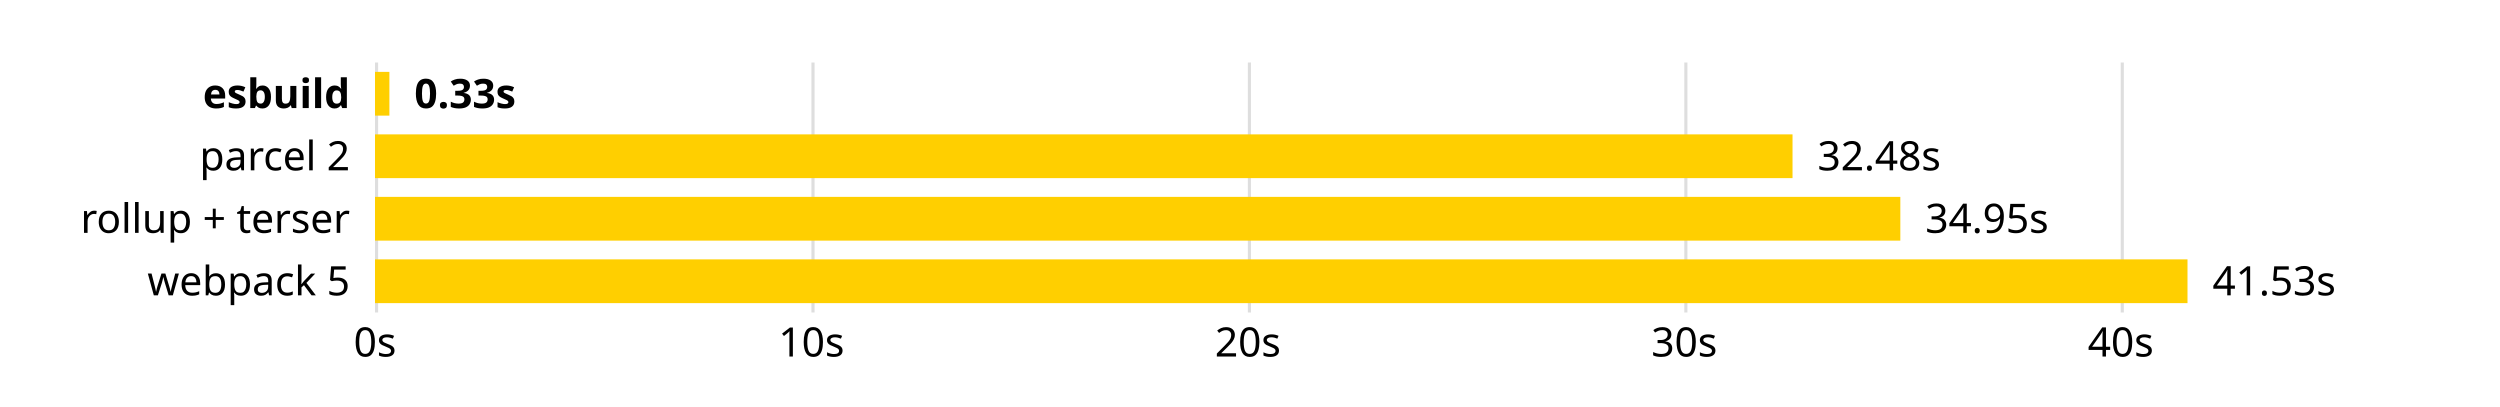
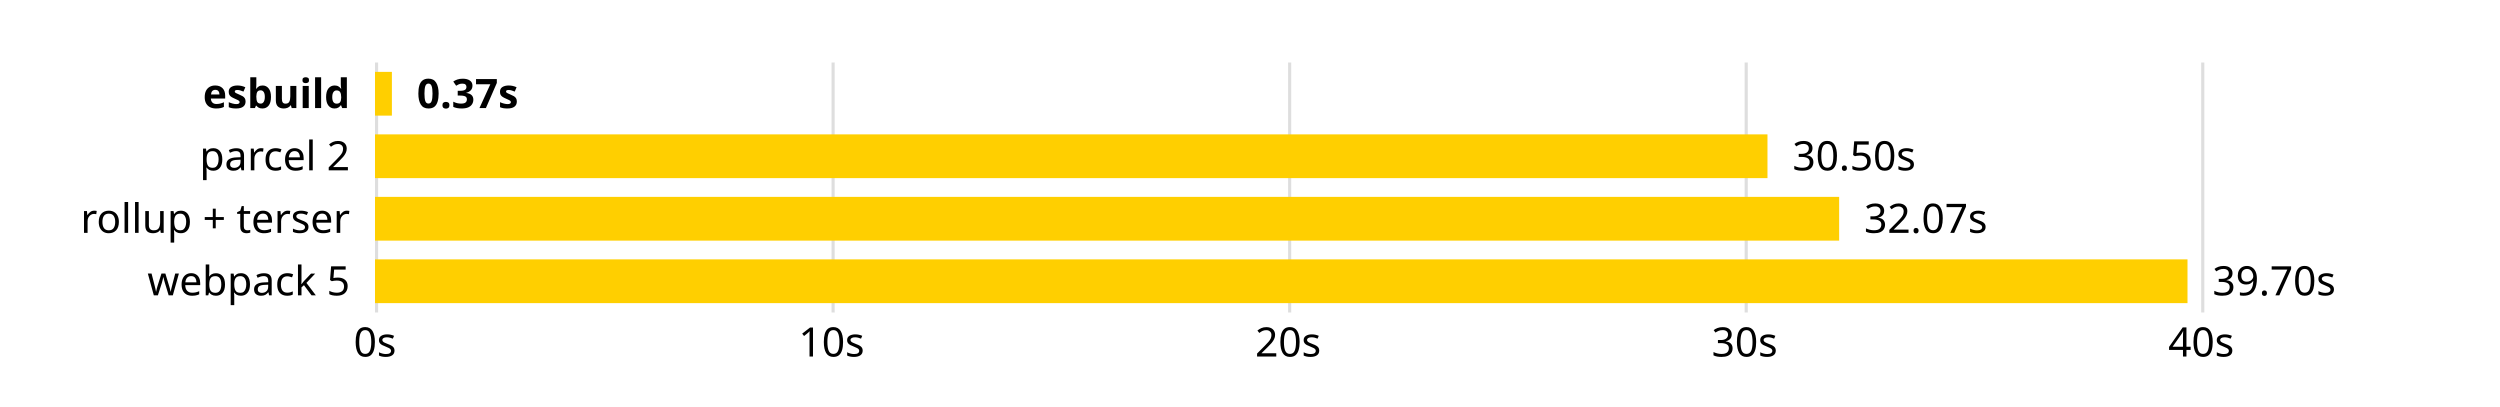
<svg xmlns="http://www.w3.org/2000/svg" width="800" height="130" fill="black" font-family="sans-serif" font-size="13px">
  <rect x="120" y="20" width="1" height="80" fill="#7F7F7F" fill-opacity="0.25" />
-   <rect x="259.658" y="20" width="1" height="80" fill="#7F7F7F" fill-opacity="0.25" />
-   <rect x="399.316" y="20" width="1" height="80" fill="#7F7F7F" fill-opacity="0.25" />
-   <rect x="538.974" y="20" width="1" height="80" fill="#7F7F7F" fill-opacity="0.25" />
-   <rect x="678.632" y="20" width="1" height="80" fill="#7F7F7F" fill-opacity="0.25" />
-   <rect x="120" y="23" width="4.609" height="14" fill="#FFCF00" />
+   <rect x="266.096" y="20" width="1" height="80" fill="#7F7F7F" fill-opacity="0.25" />
+   <rect x="412.191" y="20" width="1" height="80" fill="#7F7F7F" fill-opacity="0.25" />
+   <rect x="558.287" y="20" width="1" height="80" fill="#7F7F7F" fill-opacity="0.25" />
+   <rect x="704.383" y="20" width="1" height="80" fill="#7F7F7F" fill-opacity="0.25" />
+   <rect x="120" y="23" width="5.406" height="14" fill="#FFCF00" />
  <text x="112" y="30" text-anchor="end" dominant-baseline="middle" font-weight="bold">esbuild</text>
-   <text x="132.609" y="30" dominant-baseline="middle" font-weight="bold">0.33s</text>
-   <rect x="120" y="43" width="453.609" height="14" fill="#FFCF00" />
+   <text x="133.406" y="30" dominant-baseline="middle" font-weight="bold">0.37s</text>
+   <rect x="120" y="43" width="445.592" height="14" fill="#FFCF00" />
  <text x="112" y="50" text-anchor="end" dominant-baseline="middle">parcel 2</text>
-   <text x="581.609" y="50" dominant-baseline="middle">32.48s</text>
-   <rect x="120" y="63" width="488.105" height="14" fill="#FFCF00" />
+   <text x="573.592" y="50" dominant-baseline="middle">30.50s</text>
+   <rect x="120" y="63" width="468.529" height="14" fill="#FFCF00" />
  <text x="112" y="70" text-anchor="end" dominant-baseline="middle">rollup + terser</text>
-   <text x="616.105" y="70" dominant-baseline="middle">34.95s</text>
+   <text x="596.529" y="70" dominant-baseline="middle">32.07s</text>
  <rect x="120" y="83" width="580" height="14" fill="#FFCF00" />
  <text x="112" y="90" text-anchor="end" dominant-baseline="middle">webpack 5</text>
-   <text x="708" y="90" dominant-baseline="middle">41.53s</text>
+   <text x="708" y="90" dominant-baseline="middle">39.70s</text>
  <text x="120" y="104" text-anchor="middle" dominant-baseline="hanging">0s</text>
-   <text x="259.658" y="104" text-anchor="middle" dominant-baseline="hanging">10s</text>
-   <text x="399.316" y="104" text-anchor="middle" dominant-baseline="hanging">20s</text>
-   <text x="538.974" y="104" text-anchor="middle" dominant-baseline="hanging">30s</text>
-   <text x="678.632" y="104" text-anchor="middle" dominant-baseline="hanging">40s</text>
+   <text x="266.096" y="104" text-anchor="middle" dominant-baseline="hanging">10s</text>
+   <text x="412.191" y="104" text-anchor="middle" dominant-baseline="hanging">20s</text>
+   <text x="558.287" y="104" text-anchor="middle" dominant-baseline="hanging">30s</text>
+   <text x="704.383" y="104" text-anchor="middle" dominant-baseline="hanging">40s</text>
</svg>
